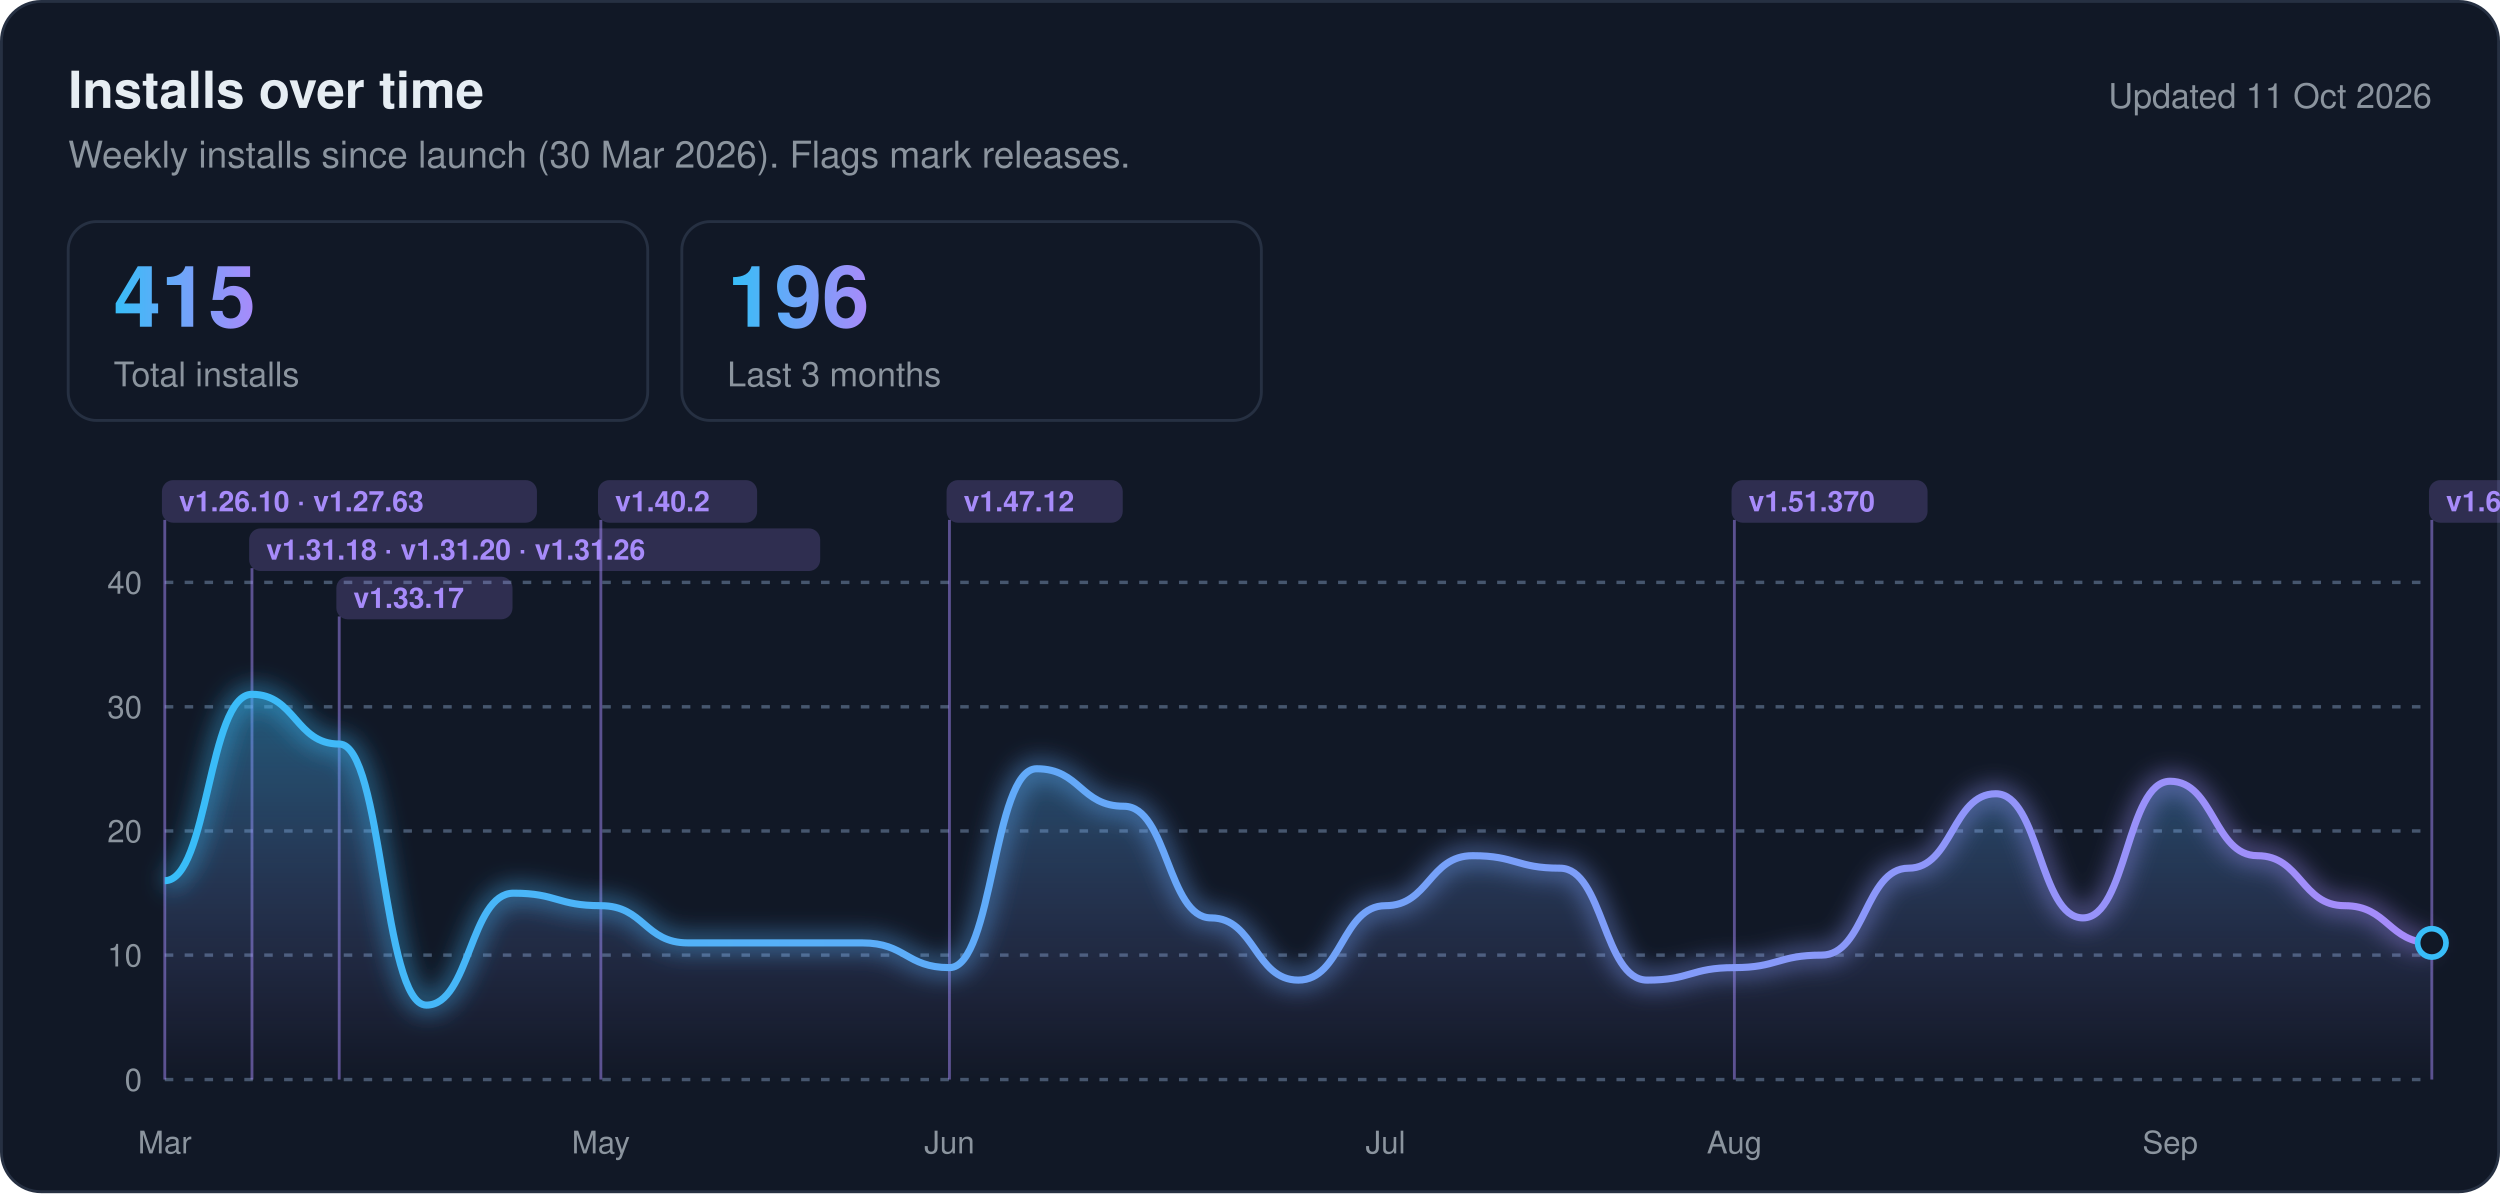
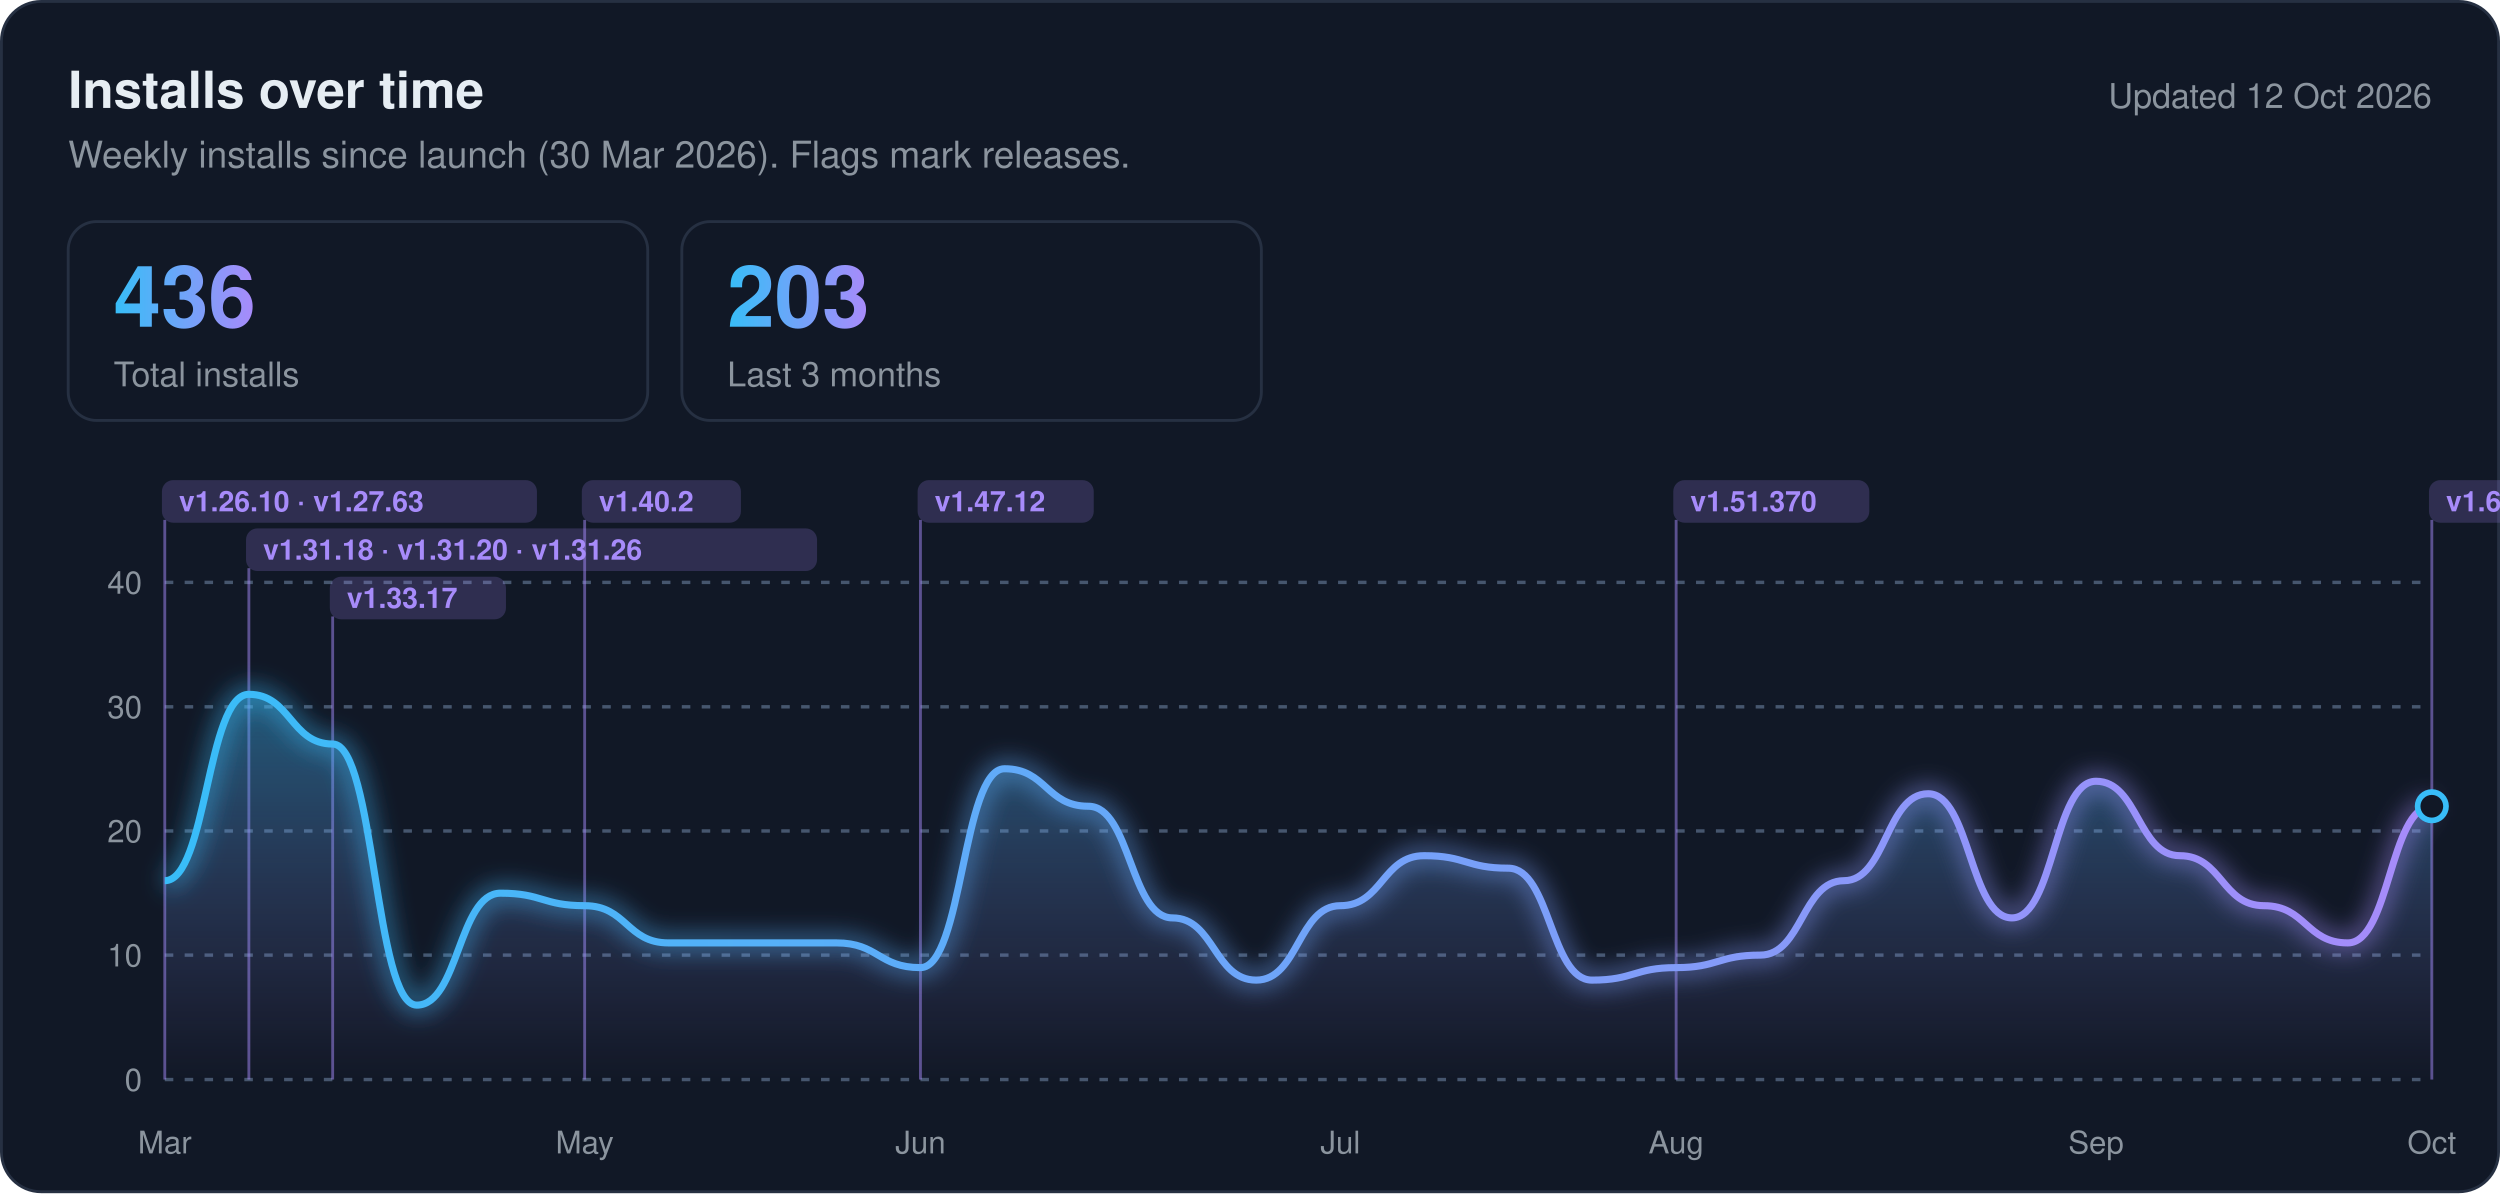
<svg xmlns="http://www.w3.org/2000/svg" viewBox="0 0 880 420" width="880" height="420" role="img" aria-label="Installs over time" font-family="'Segoe UI', system-ui, -apple-system, Helvetica, Arial, sans-serif">
  <style>@keyframes draw{from{stroke-dasharray:1;stroke-dashoffset:1}to{stroke-dasharray:1;stroke-dashoffset:0}}@keyframes fade{from{opacity:0}}.ln,.gw{animation:draw 2.2s ease-out .2s backwards}.fd{animation:fade 1.4s ease 1.2s backwards}@media (prefers-reduced-motion:reduce){.lwv{display:none}}@media (prefers-reduced-motion:reduce){*{animation:none!important}}</style>
  <defs>
    <linearGradient id="lg" x1="0" x2="1">
      <stop offset="0" stop-color="#38bdf8" />
      <stop offset="1" stop-color="#a78bfa" />
    </linearGradient>
    <linearGradient id="ag" x1="0" x2="0" y1="0" y2="1">
      <stop offset="0" stop-color="#38bdf8" stop-opacity=".4" />
      <stop offset="1" stop-color="#a78bfa" stop-opacity="0" />
    </linearGradient>
    <filter id="gw" x="-5%" y="-30%" width="110%" height="160%">
      <feGaussianBlur stdDeviation="4" />
    </filter>
    <linearGradient id="wv" gradientUnits="userSpaceOnUse" x1="0" y1="0" x2="880" y2="0" gradientTransform="translate(-90,0)">
      <stop offset="0" stop-color="#fff" stop-opacity="0" />
      <stop offset=".04" stop-color="#fff" stop-opacity="0" />
      <stop offset=".08" stop-color="#fff" stop-opacity="1" />
      <stop offset=".086" stop-color="#fff" stop-opacity="0" />
      <stop offset="1" stop-color="#fff" stop-opacity="0" />
      <animateTransform attributeName="gradientTransform" type="translate" from="-90 0" to="970 0" dur="10s" begin="2.4s" repeatCount="indefinite" />
    </linearGradient>
  </defs>
  <rect x=".5" y=".5" width="879" height="419" rx="14" fill="#111826" stroke="#263042" />
  <text x="24" y="38" font-size="18" font-weight="700" fill="#e6edf3">Installs over time</text>
  <text x="24" y="59" font-size="13" fill="#8b949e">Weekly installs since launch (30 Mar 2026). Flags mark releases.</text>
-   <text x="856" y="38" font-size="12" fill="#8b949e" text-anchor="end">Updated 11 Oct 2026</text>
+   <text x="856" y="38" font-size="12" fill="#8b949e" text-anchor="end">Updated 12 Oct 2026</text>
  <rect x="24" y="78" width="204" height="70" rx="10" fill="none" stroke="#263042" />
-   <text x="40" y="115" font-size="30" font-weight="700" fill="url(#lg)">415</text>
+   <text x="40" y="115" font-size="30" font-weight="700" fill="url(#lg)">436</text>
  <text x="40" y="136" font-size="12" fill="#8b949e">Total installs</text>
  <rect x="240" y="78" width="204" height="70" rx="10" fill="none" stroke="#263042" />
-   <text x="256" y="115" font-size="30" font-weight="700" fill="url(#lg)">196</text>
+   <text x="256" y="115" font-size="30" font-weight="700" fill="url(#lg)">203</text>
  <text x="256" y="136" font-size="12" fill="#8b949e">Last 3 months</text>
  <line x1="58" x2="856" y1="380.0" y2="380.0" stroke="#46566e" stroke-width="1.2" stroke-dasharray="3 4" />
  <text x="50" y="384.0" font-size="11" fill="#8b949e" text-anchor="end">0</text>
  <line x1="58" x2="856" y1="336.2" y2="336.2" stroke="#46566e" stroke-width="1.2" stroke-dasharray="3 4" />
  <text x="50" y="340.2" font-size="11" fill="#8b949e" text-anchor="end">10</text>
  <line x1="58" x2="856" y1="292.5" y2="292.5" stroke="#46566e" stroke-width="1.2" stroke-dasharray="3 4" />
  <text x="50" y="296.5" font-size="11" fill="#8b949e" text-anchor="end">20</text>
  <line x1="58" x2="856" y1="248.8" y2="248.8" stroke="#46566e" stroke-width="1.2" stroke-dasharray="3 4" />
  <text x="50" y="252.8" font-size="11" fill="#8b949e" text-anchor="end">30</text>
  <line x1="58" x2="856" y1="205.0" y2="205.0" stroke="#46566e" stroke-width="1.2" stroke-dasharray="3 4" />
  <text x="50" y="209.0" font-size="11" fill="#8b949e" text-anchor="end">40</text>
  <text x="58.0" y="406" font-size="11" fill="#8b949e" text-anchor="middle">Mar</text>
-   <text x="211.5" y="406" font-size="11" fill="#8b949e" text-anchor="middle">May</text>
-   <text x="334.2" y="406" font-size="11" fill="#8b949e" text-anchor="middle">Jun</text>
-   <text x="487.7" y="406" font-size="11" fill="#8b949e" text-anchor="middle">Jul</text>
-   <text x="610.5" y="406" font-size="11" fill="#8b949e" text-anchor="middle">Aug</text>
-   <text x="763.9" y="406" font-size="11" fill="#8b949e" text-anchor="middle">Sep</text>
+   <text x="205.8" y="406" font-size="11" fill="#8b949e" text-anchor="middle">May</text>
+   <text x="324.0" y="406" font-size="11" fill="#8b949e" text-anchor="middle">Jun</text>
+   <text x="471.8" y="406" font-size="11" fill="#8b949e" text-anchor="middle">Jul</text>
+   <text x="590.0" y="406" font-size="11" fill="#8b949e" text-anchor="middle">Aug</text>
+   <text x="737.8" y="406" font-size="11" fill="#8b949e" text-anchor="middle">Sep</text>
+   <text x="856.0" y="406" font-size="11" fill="#8b949e" text-anchor="middle">Oct</text>
  <line x1="58.0" x2="58.0" y1="183" y2="380" stroke="#a78bfa" stroke-opacity=".5" />
  <rect x="57.0" y="169" width="132" height="15" rx="4" fill="#a78bfa" fill-opacity=".2" />
  <text x="63.0" y="180" font-size="10" font-weight="600" fill="#a78bfa">v1.26.10 · v1.27.63</text>
-   <line x1="88.7" x2="88.7" y1="200" y2="380" stroke="#a78bfa" stroke-opacity=".5" />
-   <rect x="87.7" y="186" width="201" height="15" rx="4" fill="#a78bfa" fill-opacity=".2" />
-   <text x="93.7" y="197" font-size="10" font-weight="600" fill="#a78bfa">v1.31.18 · v1.31.20 · v1.31.26</text>
-   <line x1="119.4" x2="119.4" y1="217" y2="380" stroke="#a78bfa" stroke-opacity=".5" />
-   <rect x="118.4" y="203" width="62" height="15" rx="4" fill="#a78bfa" fill-opacity=".2" />
-   <text x="124.4" y="214" font-size="10" font-weight="600" fill="#a78bfa">v1.33.17</text>
-   <line x1="211.5" x2="211.5" y1="183" y2="380" stroke="#a78bfa" stroke-opacity=".5" />
-   <rect x="210.5" y="169" width="56" height="15" rx="4" fill="#a78bfa" fill-opacity=".2" />
-   <text x="216.5" y="180" font-size="10" font-weight="600" fill="#a78bfa">v1.40.2</text>
-   <line x1="334.2" x2="334.2" y1="183" y2="380" stroke="#a78bfa" stroke-opacity=".5" />
-   <rect x="333.2" y="169" width="62" height="15" rx="4" fill="#a78bfa" fill-opacity=".2" />
-   <text x="339.2" y="180" font-size="10" font-weight="600" fill="#a78bfa">v1.47.12</text>
-   <line x1="610.5" x2="610.5" y1="183" y2="380" stroke="#a78bfa" stroke-opacity=".5" />
-   <rect x="609.5" y="169" width="69" height="15" rx="4" fill="#a78bfa" fill-opacity=".2" />
-   <text x="615.5" y="180" font-size="10" font-weight="600" fill="#a78bfa">v1.51.370</text>
+   <line x1="87.6" x2="87.6" y1="200" y2="380" stroke="#a78bfa" stroke-opacity=".5" />
+   <rect x="86.6" y="186" width="201" height="15" rx="4" fill="#a78bfa" fill-opacity=".2" />
+   <text x="92.6" y="197" font-size="10" font-weight="600" fill="#a78bfa">v1.31.18 · v1.31.20 · v1.31.26</text>
+   <line x1="117.1" x2="117.1" y1="217" y2="380" stroke="#a78bfa" stroke-opacity=".5" />
+   <rect x="116.1" y="203" width="62" height="15" rx="4" fill="#a78bfa" fill-opacity=".2" />
+   <text x="122.1" y="214" font-size="10" font-weight="600" fill="#a78bfa">v1.33.17</text>
+   <line x1="205.8" x2="205.8" y1="183" y2="380" stroke="#a78bfa" stroke-opacity=".5" />
+   <rect x="204.8" y="169" width="56" height="15" rx="4" fill="#a78bfa" fill-opacity=".2" />
+   <text x="210.8" y="180" font-size="10" font-weight="600" fill="#a78bfa">v1.40.2</text>
+   <line x1="324.0" x2="324.0" y1="183" y2="380" stroke="#a78bfa" stroke-opacity=".5" />
+   <rect x="323.0" y="169" width="62" height="15" rx="4" fill="#a78bfa" fill-opacity=".2" />
+   <text x="329.0" y="180" font-size="10" font-weight="600" fill="#a78bfa">v1.47.12</text>
+   <line x1="590.0" x2="590.0" y1="183" y2="380" stroke="#a78bfa" stroke-opacity=".5" />
+   <rect x="589.0" y="169" width="69" height="15" rx="4" fill="#a78bfa" fill-opacity=".2" />
+   <text x="595.0" y="180" font-size="10" font-weight="600" fill="#a78bfa">v1.51.370</text>
  <line x1="856.0" x2="856.0" y1="183" y2="380" stroke="#a78bfa" stroke-opacity=".5" />
  <rect x="855.0" y="169" width="56" height="15" rx="4" fill="#a78bfa" fill-opacity=".2" />
  <text x="861.0" y="180" font-size="10" font-weight="600" fill="#a78bfa">v1.61.3</text>
-   <path class="fd" d="M58.0,310.0C73.3,310.0 73.3,244.4 88.7,244.4C104.0,244.4 104.0,261.9 119.4,261.9C134.7,261.9 134.7,353.8 150.1,353.8C165.4,353.8 165.4,314.4 180.8,314.4C196.1,314.4 196.1,318.8 211.5,318.8C226.8,318.8 226.8,331.9 242.2,331.9C257.5,331.9 257.5,331.9 272.8,331.9C288.2,331.9 288.2,331.9 303.5,331.9C318.9,331.9 318.9,340.6 334.2,340.6C349.6,340.6 349.6,270.6 364.9,270.6C380.3,270.6 380.3,283.8 395.6,283.8C411.0,283.8 411.0,323.1 426.3,323.1C441.7,323.1 441.7,345.0 457.0,345.0C472.3,345.0 472.3,318.8 487.7,318.8C503.0,318.8 503.0,301.2 518.4,301.2C533.7,301.2 533.7,305.6 549.1,305.6C564.4,305.6 564.4,345.0 579.8,345.0C595.1,345.0 595.1,340.6 610.5,340.6C625.8,340.6 625.8,336.2 641.2,336.2C656.5,336.2 656.5,305.6 671.8,305.6C687.2,305.6 687.2,279.4 702.5,279.4C717.9,279.4 717.9,323.1 733.2,323.1C748.6,323.1 748.6,275.0 763.9,275.0C779.3,275.0 779.3,301.2 794.6,301.2C810.0,301.2 810.0,318.8 825.3,318.8C840.7,318.8 840.7,331.9 856.0,331.9L856.0,380.0L58.0,380.0Z" fill="url(#ag)" />
-   <path class="gw" d="M58.0,310.0C73.3,310.0 73.3,244.4 88.7,244.4C104.0,244.4 104.0,261.9 119.4,261.9C134.7,261.9 134.7,353.8 150.1,353.8C165.4,353.8 165.4,314.4 180.8,314.4C196.1,314.4 196.1,318.8 211.5,318.8C226.8,318.8 226.8,331.9 242.2,331.9C257.5,331.9 257.5,331.9 272.8,331.9C288.2,331.9 288.2,331.9 303.5,331.9C318.9,331.9 318.9,340.6 334.2,340.6C349.6,340.6 349.6,270.6 364.9,270.6C380.3,270.6 380.3,283.8 395.6,283.8C411.0,283.8 411.0,323.1 426.3,323.1C441.7,323.1 441.7,345.0 457.0,345.0C472.3,345.0 472.3,318.8 487.7,318.8C503.0,318.8 503.0,301.2 518.4,301.2C533.7,301.2 533.7,305.6 549.1,305.6C564.4,305.6 564.4,345.0 579.8,345.0C595.1,345.0 595.1,340.6 610.5,340.6C625.8,340.6 625.8,336.2 641.2,336.2C656.5,336.2 656.5,305.6 671.8,305.6C687.2,305.6 687.2,279.4 702.5,279.4C717.9,279.4 717.9,323.1 733.2,323.1C748.6,323.1 748.6,275.0 763.9,275.0C779.3,275.0 779.3,301.2 794.6,301.2C810.0,301.2 810.0,318.8 825.3,318.8C840.7,318.8 840.7,331.9 856.0,331.9" pathLength="1" fill="none" stroke="url(#lg)" stroke-width="7" stroke-opacity=".45" filter="url(#gw)" />
-   <path class="ln" d="M58.0,310.0C73.3,310.0 73.3,244.4 88.7,244.4C104.0,244.4 104.0,261.9 119.4,261.9C134.7,261.9 134.7,353.8 150.1,353.8C165.4,353.8 165.4,314.4 180.8,314.4C196.1,314.4 196.1,318.8 211.5,318.8C226.8,318.8 226.8,331.9 242.2,331.9C257.5,331.9 257.5,331.9 272.8,331.9C288.2,331.9 288.2,331.9 303.5,331.9C318.9,331.9 318.9,340.6 334.2,340.6C349.6,340.6 349.6,270.6 364.9,270.6C380.3,270.6 380.3,283.8 395.6,283.8C411.0,283.8 411.0,323.1 426.3,323.1C441.7,323.1 441.7,345.0 457.0,345.0C472.3,345.0 472.3,318.8 487.7,318.8C503.0,318.8 503.0,301.2 518.4,301.2C533.7,301.2 533.7,305.6 549.1,305.6C564.4,305.6 564.4,345.0 579.8,345.0C595.1,345.0 595.1,340.6 610.5,340.6C625.8,340.6 625.8,336.2 641.2,336.2C656.5,336.2 656.5,305.6 671.8,305.6C687.2,305.6 687.2,279.4 702.5,279.4C717.9,279.4 717.9,323.1 733.2,323.1C748.6,323.1 748.6,275.0 763.9,275.0C779.3,275.0 779.3,301.2 794.6,301.2C810.0,301.2 810.0,318.8 825.3,318.8C840.7,318.8 840.7,331.9 856.0,331.9" pathLength="1" fill="none" stroke="url(#lg)" stroke-width="2.5" stroke-linejoin="round" />
-   <path class="lwv" d="M58.0,310.0C73.3,310.0 73.3,244.4 88.7,244.4C104.0,244.4 104.0,261.9 119.4,261.9C134.7,261.9 134.7,353.8 150.1,353.8C165.4,353.8 165.4,314.4 180.8,314.4C196.1,314.4 196.1,318.8 211.5,318.8C226.8,318.8 226.8,331.9 242.2,331.9C257.5,331.9 257.5,331.9 272.8,331.9C288.2,331.9 288.2,331.9 303.5,331.9C318.9,331.9 318.9,340.6 334.2,340.6C349.6,340.6 349.6,270.6 364.9,270.6C380.3,270.6 380.3,283.8 395.6,283.8C411.0,283.8 411.0,323.1 426.3,323.1C441.7,323.1 441.7,345.0 457.0,345.0C472.3,345.0 472.3,318.8 487.7,318.8C503.0,318.8 503.0,301.2 518.4,301.2C533.7,301.2 533.7,305.6 549.1,305.6C564.4,305.6 564.4,345.0 579.8,345.0C595.1,345.0 595.1,340.6 610.5,340.6C625.8,340.6 625.8,336.2 641.2,336.2C656.5,336.2 656.5,305.6 671.8,305.6C687.2,305.6 687.2,279.4 702.5,279.4C717.9,279.4 717.9,323.1 733.2,323.1C748.6,323.1 748.6,275.0 763.9,275.0C779.3,275.0 779.3,301.2 794.6,301.2C810.0,301.2 810.0,318.8 825.3,318.8C840.7,318.8 840.7,331.9 856.0,331.9" fill="none" stroke="url(#wv)" stroke-width="5.5" stroke-linecap="round" filter="url(#gw)" />
-   <path class="lwv" d="M58.0,310.0C73.3,310.0 73.3,244.4 88.7,244.4C104.0,244.4 104.0,261.9 119.4,261.9C134.7,261.9 134.7,353.8 150.1,353.8C165.4,353.8 165.4,314.4 180.8,314.4C196.1,314.4 196.1,318.8 211.5,318.8C226.8,318.8 226.8,331.9 242.2,331.9C257.5,331.9 257.5,331.9 272.8,331.9C288.2,331.9 288.2,331.9 303.5,331.9C318.9,331.9 318.9,340.6 334.2,340.6C349.6,340.6 349.6,270.6 364.9,270.6C380.3,270.6 380.3,283.8 395.6,283.8C411.0,283.8 411.0,323.1 426.3,323.1C441.7,323.1 441.7,345.0 457.0,345.0C472.3,345.0 472.3,318.8 487.7,318.8C503.0,318.8 503.0,301.2 518.4,301.2C533.7,301.2 533.7,305.6 549.1,305.6C564.4,305.6 564.4,345.0 579.8,345.0C595.1,345.0 595.1,340.6 610.5,340.6C625.8,340.6 625.8,336.2 641.2,336.2C656.5,336.2 656.5,305.6 671.8,305.6C687.2,305.6 687.2,279.4 702.5,279.4C717.9,279.4 717.9,323.1 733.2,323.1C748.6,323.1 748.6,275.0 763.9,275.0C779.3,275.0 779.3,301.2 794.6,301.2C810.0,301.2 810.0,318.8 825.3,318.8C840.7,318.8 840.7,331.9 856.0,331.9" fill="none" stroke="url(#wv)" stroke-width="2" stroke-linecap="round" />
-   <circle class="fd" cx="856.0" cy="331.9" r="5" fill="#111826" stroke="#38bdf8" stroke-width="2" />
+   <path class="fd" d="M58.0,310.0C72.8,310.0 72.8,244.4 87.6,244.4C102.3,244.4 102.3,261.9 117.1,261.9C131.9,261.9 131.9,353.8 146.7,353.8C161.4,353.8 161.4,314.4 176.2,314.4C191.0,314.4 191.0,318.8 205.8,318.8C220.6,318.8 220.6,331.9 235.3,331.9C250.1,331.9 250.1,331.9 264.9,331.9C279.7,331.9 279.7,331.9 294.4,331.9C309.2,331.9 309.2,340.6 324.0,340.6C338.8,340.6 338.8,270.6 353.6,270.6C368.3,270.6 368.3,283.8 383.1,283.8C397.9,283.8 397.9,323.1 412.7,323.1C427.4,323.1 427.4,345.0 442.2,345.0C457.0,345.0 457.0,318.8 471.8,318.8C486.6,318.8 486.6,301.2 501.3,301.2C516.1,301.2 516.1,305.6 530.9,305.6C545.7,305.6 545.7,345.0 560.4,345.0C575.2,345.0 575.2,340.6 590.0,340.6C604.8,340.6 604.8,336.2 619.6,336.2C634.3,336.2 634.3,310.0 649.1,310.0C663.9,310.0 663.9,279.4 678.7,279.4C693.4,279.4 693.4,323.1 708.2,323.1C723.0,323.1 723.0,275.0 737.8,275.0C752.6,275.0 752.6,301.2 767.3,301.2C782.1,301.2 782.1,318.8 796.9,318.8C811.7,318.8 811.7,331.9 826.4,331.9C841.2,331.9 841.2,283.8 856.0,283.8L856.0,380.0L58.0,380.0Z" fill="url(#ag)" />
+   <path class="gw" d="M58.0,310.0C72.8,310.0 72.8,244.4 87.6,244.4C102.3,244.4 102.3,261.9 117.1,261.9C131.9,261.9 131.9,353.8 146.7,353.8C161.4,353.8 161.4,314.4 176.2,314.4C191.0,314.4 191.0,318.8 205.8,318.8C220.6,318.8 220.6,331.9 235.3,331.9C250.1,331.9 250.1,331.9 264.9,331.9C279.7,331.9 279.7,331.9 294.4,331.9C309.2,331.9 309.2,340.6 324.0,340.6C338.8,340.6 338.8,270.6 353.6,270.6C368.3,270.6 368.3,283.8 383.1,283.8C397.9,283.8 397.9,323.1 412.7,323.1C427.4,323.1 427.4,345.0 442.2,345.0C457.0,345.0 457.0,318.8 471.8,318.8C486.6,318.8 486.6,301.2 501.3,301.2C516.1,301.2 516.1,305.6 530.9,305.6C545.7,305.6 545.7,345.0 560.4,345.0C575.2,345.0 575.2,340.6 590.0,340.6C604.8,340.6 604.8,336.2 619.6,336.2C634.3,336.2 634.3,310.0 649.1,310.0C663.9,310.0 663.9,279.4 678.7,279.4C693.4,279.4 693.4,323.1 708.2,323.1C723.0,323.1 723.0,275.0 737.8,275.0C752.6,275.0 752.6,301.2 767.3,301.2C782.1,301.2 782.1,318.8 796.9,318.8C811.7,318.8 811.7,331.9 826.4,331.9C841.2,331.9 841.2,283.8 856.0,283.8" pathLength="1" fill="none" stroke="url(#lg)" stroke-width="7" stroke-opacity=".45" filter="url(#gw)" />
+   <path class="ln" d="M58.0,310.0C72.8,310.0 72.8,244.4 87.6,244.4C102.3,244.4 102.3,261.9 117.1,261.9C131.9,261.9 131.9,353.8 146.7,353.8C161.4,353.8 161.4,314.4 176.2,314.4C191.0,314.4 191.0,318.8 205.8,318.8C220.6,318.8 220.6,331.9 235.3,331.9C250.1,331.9 250.1,331.9 264.9,331.9C279.7,331.9 279.7,331.9 294.4,331.9C309.2,331.9 309.2,340.6 324.0,340.6C338.8,340.6 338.8,270.6 353.6,270.6C368.3,270.6 368.3,283.8 383.1,283.8C397.9,283.8 397.9,323.1 412.7,323.1C427.4,323.1 427.4,345.0 442.2,345.0C457.0,345.0 457.0,318.8 471.8,318.8C486.6,318.8 486.6,301.2 501.3,301.2C516.1,301.2 516.1,305.6 530.9,305.6C545.7,305.6 545.7,345.0 560.4,345.0C575.2,345.0 575.2,340.6 590.0,340.6C604.8,340.6 604.8,336.2 619.6,336.2C634.3,336.2 634.3,310.0 649.1,310.0C663.9,310.0 663.9,279.4 678.7,279.4C693.4,279.4 693.4,323.1 708.2,323.1C723.0,323.1 723.0,275.0 737.8,275.0C752.6,275.0 752.6,301.2 767.3,301.2C782.1,301.2 782.1,318.8 796.9,318.8C811.7,318.8 811.7,331.9 826.4,331.9C841.2,331.9 841.2,283.8 856.0,283.8" pathLength="1" fill="none" stroke="url(#lg)" stroke-width="2.5" stroke-linejoin="round" />
+   <path class="lwv" d="M58.0,310.0C72.8,310.0 72.8,244.4 87.6,244.4C102.3,244.4 102.3,261.9 117.1,261.9C131.9,261.9 131.9,353.8 146.7,353.8C161.4,353.8 161.4,314.4 176.2,314.4C191.0,314.4 191.0,318.8 205.8,318.8C220.6,318.8 220.6,331.9 235.3,331.9C250.1,331.9 250.1,331.9 264.9,331.9C279.7,331.9 279.7,331.9 294.4,331.9C309.2,331.9 309.2,340.6 324.0,340.6C338.8,340.6 338.8,270.6 353.6,270.6C368.3,270.6 368.3,283.8 383.1,283.8C397.9,283.8 397.9,323.1 412.7,323.1C427.4,323.1 427.4,345.0 442.2,345.0C457.0,345.0 457.0,318.8 471.8,318.8C486.6,318.8 486.6,301.2 501.3,301.2C516.1,301.2 516.1,305.6 530.9,305.6C545.7,305.6 545.7,345.0 560.4,345.0C575.2,345.0 575.2,340.6 590.0,340.6C604.8,340.6 604.8,336.2 619.6,336.2C634.3,336.2 634.3,310.0 649.1,310.0C663.9,310.0 663.9,279.4 678.7,279.4C693.4,279.4 693.4,323.1 708.2,323.1C723.0,323.1 723.0,275.0 737.8,275.0C752.6,275.0 752.6,301.2 767.3,301.2C782.1,301.2 782.1,318.8 796.9,318.8C811.7,318.8 811.7,331.9 826.4,331.9C841.2,331.9 841.2,283.8 856.0,283.8" fill="none" stroke="url(#wv)" stroke-width="5.5" stroke-linecap="round" filter="url(#gw)" />
+   <path class="lwv" d="M58.0,310.0C72.8,310.0 72.8,244.4 87.6,244.4C102.3,244.4 102.3,261.9 117.1,261.9C131.9,261.9 131.9,353.8 146.7,353.8C161.4,353.8 161.4,314.4 176.2,314.4C191.0,314.4 191.0,318.8 205.8,318.8C220.6,318.8 220.6,331.9 235.3,331.9C250.1,331.9 250.1,331.9 264.9,331.9C279.7,331.9 279.7,331.9 294.4,331.9C309.2,331.9 309.2,340.6 324.0,340.6C338.8,340.6 338.8,270.6 353.6,270.6C368.3,270.6 368.3,283.8 383.1,283.8C397.9,283.8 397.9,323.1 412.7,323.1C427.4,323.1 427.4,345.0 442.2,345.0C457.0,345.0 457.0,318.8 471.8,318.8C486.6,318.8 486.6,301.2 501.3,301.2C516.1,301.2 516.1,305.6 530.9,305.6C545.7,305.6 545.7,345.0 560.4,345.0C575.2,345.0 575.2,340.6 590.0,340.6C604.8,340.6 604.8,336.2 619.6,336.2C634.3,336.2 634.3,310.0 649.1,310.0C663.9,310.0 663.9,279.4 678.7,279.4C693.4,279.4 693.4,323.1 708.2,323.1C723.0,323.1 723.0,275.0 737.8,275.0C752.6,275.0 752.6,301.2 767.3,301.2C782.1,301.2 782.1,318.8 796.9,318.8C811.7,318.8 811.7,331.9 826.4,331.9C841.2,331.9 841.2,283.8 856.0,283.8" fill="none" stroke="url(#wv)" stroke-width="2" stroke-linecap="round" />
+   <circle class="fd" cx="856.0" cy="283.8" r="5" fill="#111826" stroke="#38bdf8" stroke-width="2" />
</svg>
